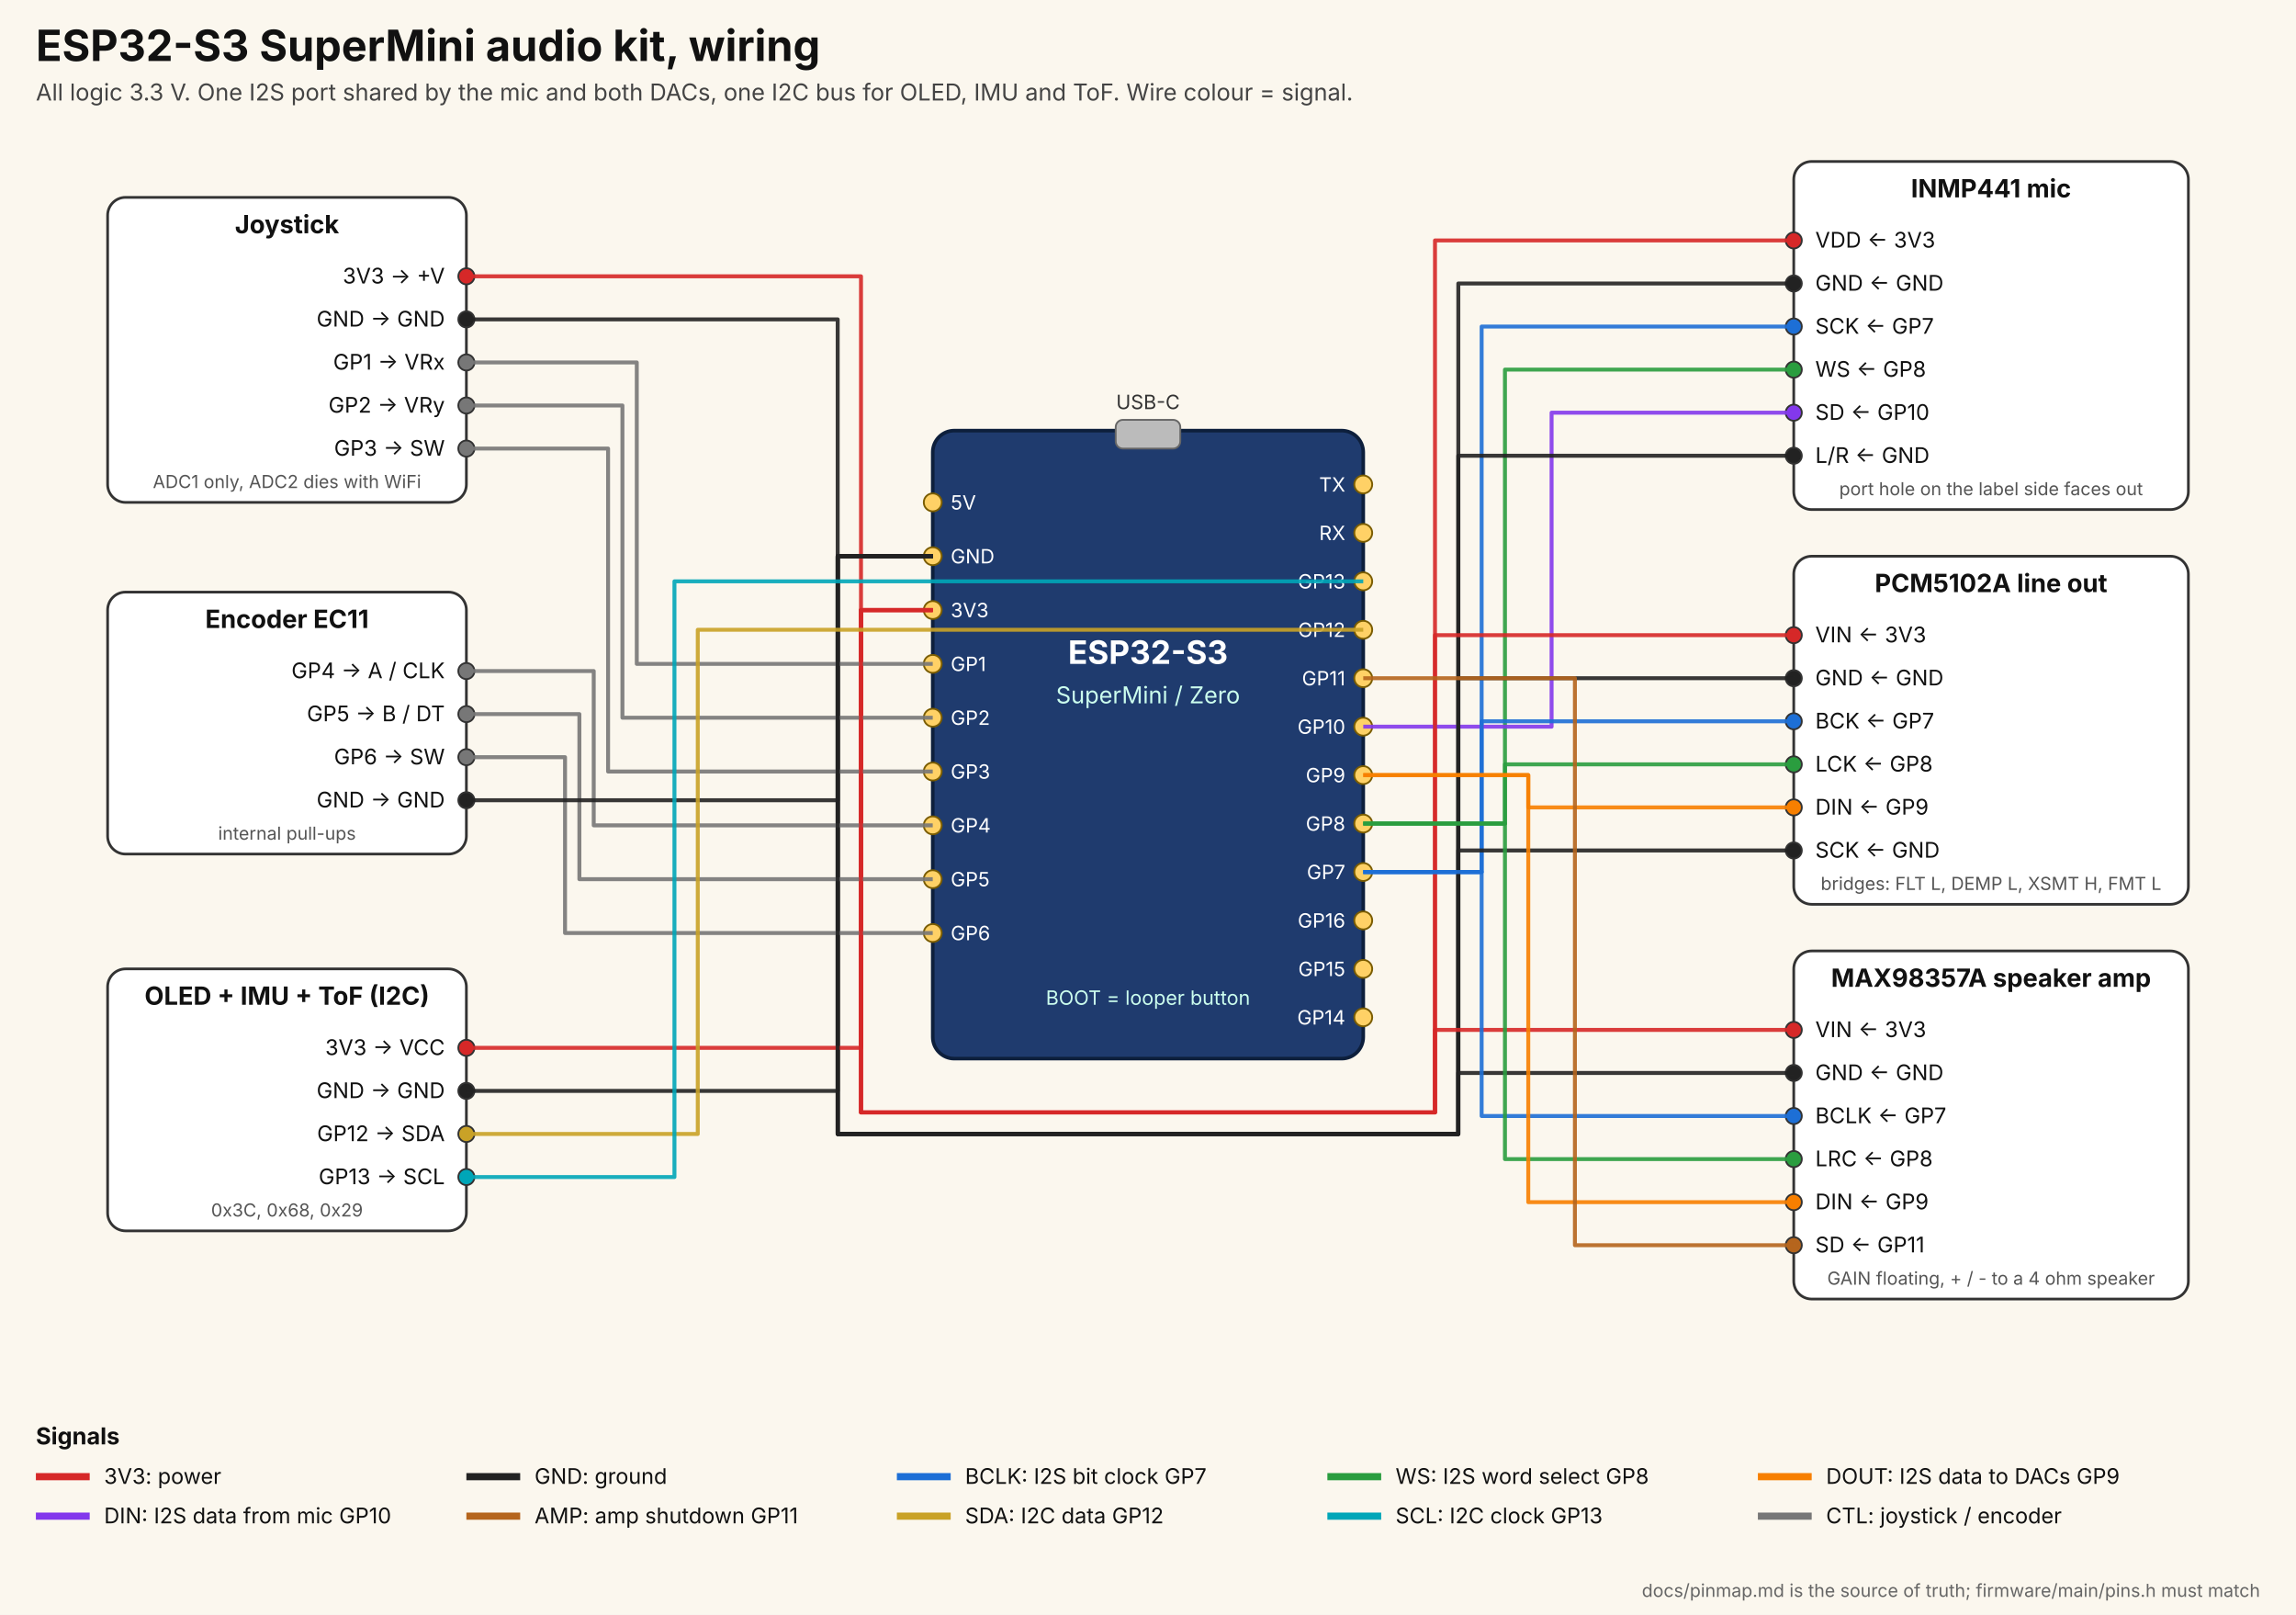
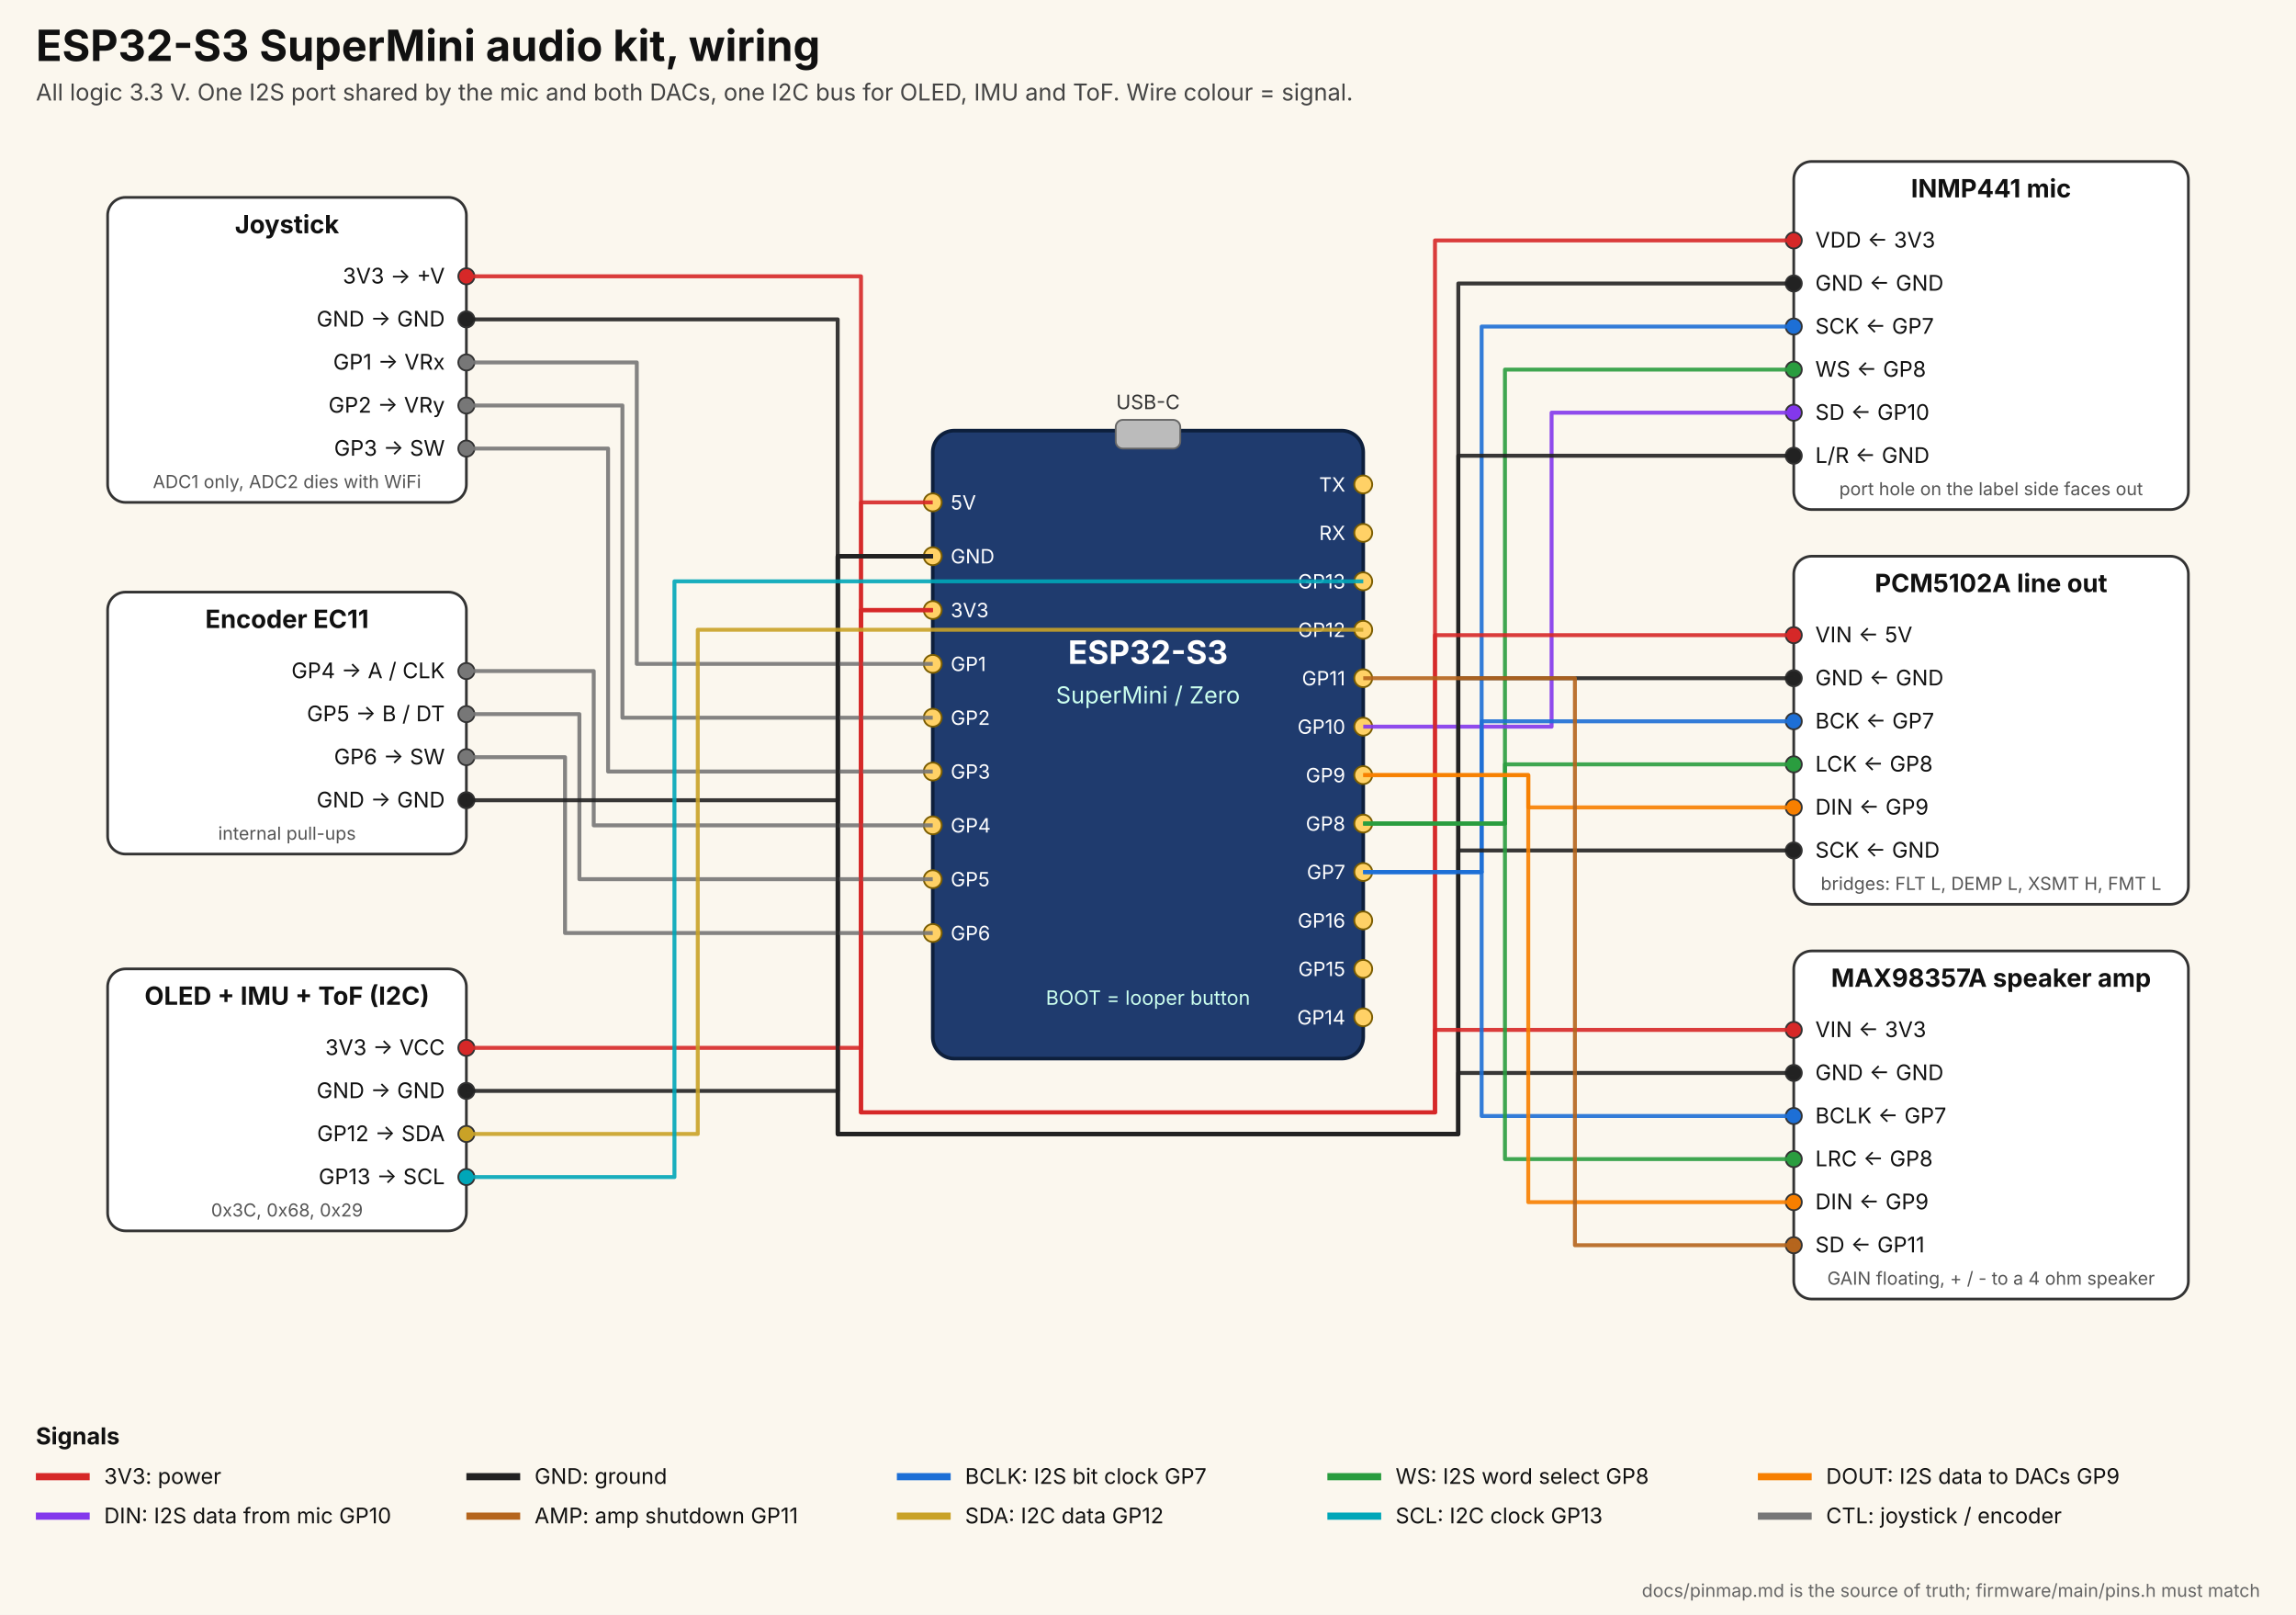
<svg xmlns="http://www.w3.org/2000/svg" width="1280" height="900" viewBox="0 0 1280 900">
  <rect width="1280" height="900" fill="#fbf7ee" />
  <text x="20" y="34" font-size="24" text-anchor="start" font-weight="bold" fill="#111" font-family="Inter, DejaVu Sans, sans-serif">ESP32-S3 SuperMini audio kit, wiring</text>
  <text x="20" y="56" font-size="13" text-anchor="start" font-weight="normal" fill="#444" font-family="Inter, DejaVu Sans, sans-serif">All logic 3.3 V. One I2S port shared by the mic and both DACs, one I2C bus for OLED, IMU and ToF. Wire colour = signal.</text>
  <rect x="520" y="240" width="240" height="350" rx="12" fill="#1f3b6e" stroke="#0d1f3c" stroke-width="2" />
  <rect x="622.0" y="234" width="36" height="16" rx="4" fill="#bbb" stroke="#666" />
  <text x="640.0" y="228" font-size="11" text-anchor="middle" font-weight="normal" fill="#333" font-family="Inter, DejaVu Sans, sans-serif">USB-C</text>
  <text x="640.0" y="370" font-size="18" text-anchor="middle" font-weight="bold" fill="#fff" font-family="Inter, DejaVu Sans, sans-serif">ESP32-S3</text>
  <text x="640.0" y="392" font-size="13" text-anchor="middle" font-weight="normal" fill="#cfe" font-family="Inter, DejaVu Sans, sans-serif">SuperMini / Zero</text>
  <text x="640.0" y="560" font-size="11" text-anchor="middle" font-weight="normal" fill="#cfe" font-family="Inter, DejaVu Sans, sans-serif">BOOT = looper button</text>
  <circle cx="520" cy="280" r="5" fill="#ffd166" stroke="#7a5c00" />
  <text x="530" y="284" font-size="11" text-anchor="start" font-weight="normal" fill="#fff" font-family="Inter, DejaVu Sans, sans-serif">5V</text>
  <circle cx="520" cy="310" r="5" fill="#ffd166" stroke="#7a5c00" />
  <text x="530" y="314" font-size="11" text-anchor="start" font-weight="normal" fill="#fff" font-family="Inter, DejaVu Sans, sans-serif">GND</text>
  <circle cx="520" cy="340" r="5" fill="#ffd166" stroke="#7a5c00" />
  <text x="530" y="344" font-size="11" text-anchor="start" font-weight="normal" fill="#fff" font-family="Inter, DejaVu Sans, sans-serif">3V3</text>
  <circle cx="520" cy="370" r="5" fill="#ffd166" stroke="#7a5c00" />
  <text x="530" y="374" font-size="11" text-anchor="start" font-weight="normal" fill="#fff" font-family="Inter, DejaVu Sans, sans-serif">GP1</text>
  <circle cx="520" cy="400" r="5" fill="#ffd166" stroke="#7a5c00" />
  <text x="530" y="404" font-size="11" text-anchor="start" font-weight="normal" fill="#fff" font-family="Inter, DejaVu Sans, sans-serif">GP2</text>
  <circle cx="520" cy="430" r="5" fill="#ffd166" stroke="#7a5c00" />
  <text x="530" y="434" font-size="11" text-anchor="start" font-weight="normal" fill="#fff" font-family="Inter, DejaVu Sans, sans-serif">GP3</text>
  <circle cx="520" cy="460" r="5" fill="#ffd166" stroke="#7a5c00" />
  <text x="530" y="464" font-size="11" text-anchor="start" font-weight="normal" fill="#fff" font-family="Inter, DejaVu Sans, sans-serif">GP4</text>
  <circle cx="520" cy="490" r="5" fill="#ffd166" stroke="#7a5c00" />
  <text x="530" y="494" font-size="11" text-anchor="start" font-weight="normal" fill="#fff" font-family="Inter, DejaVu Sans, sans-serif">GP5</text>
  <circle cx="520" cy="520" r="5" fill="#ffd166" stroke="#7a5c00" />
  <text x="530" y="524" font-size="11" text-anchor="start" font-weight="normal" fill="#fff" font-family="Inter, DejaVu Sans, sans-serif">GP6</text>
  <circle cx="760" cy="270" r="5" fill="#ffd166" stroke="#7a5c00" />
  <text x="750" y="274" font-size="11" text-anchor="end" font-weight="normal" fill="#fff" font-family="Inter, DejaVu Sans, sans-serif">TX</text>
  <circle cx="760" cy="297" r="5" fill="#ffd166" stroke="#7a5c00" />
  <text x="750" y="301" font-size="11" text-anchor="end" font-weight="normal" fill="#fff" font-family="Inter, DejaVu Sans, sans-serif">RX</text>
  <circle cx="760" cy="324" r="5" fill="#ffd166" stroke="#7a5c00" />
  <text x="750" y="328" font-size="11" text-anchor="end" font-weight="normal" fill="#fff" font-family="Inter, DejaVu Sans, sans-serif">GP13</text>
  <circle cx="760" cy="351" r="5" fill="#ffd166" stroke="#7a5c00" />
  <text x="750" y="355" font-size="11" text-anchor="end" font-weight="normal" fill="#fff" font-family="Inter, DejaVu Sans, sans-serif">GP12</text>
  <circle cx="760" cy="378" r="5" fill="#ffd166" stroke="#7a5c00" />
  <text x="750" y="382" font-size="11" text-anchor="end" font-weight="normal" fill="#fff" font-family="Inter, DejaVu Sans, sans-serif">GP11</text>
  <circle cx="760" cy="405" r="5" fill="#ffd166" stroke="#7a5c00" />
  <text x="750" y="409" font-size="11" text-anchor="end" font-weight="normal" fill="#fff" font-family="Inter, DejaVu Sans, sans-serif">GP10</text>
  <circle cx="760" cy="432" r="5" fill="#ffd166" stroke="#7a5c00" />
  <text x="750" y="436" font-size="11" text-anchor="end" font-weight="normal" fill="#fff" font-family="Inter, DejaVu Sans, sans-serif">GP9</text>
  <circle cx="760" cy="459" r="5" fill="#ffd166" stroke="#7a5c00" />
  <text x="750" y="463" font-size="11" text-anchor="end" font-weight="normal" fill="#fff" font-family="Inter, DejaVu Sans, sans-serif">GP8</text>
  <circle cx="760" cy="486" r="5" fill="#ffd166" stroke="#7a5c00" />
  <text x="750" y="490" font-size="11" text-anchor="end" font-weight="normal" fill="#fff" font-family="Inter, DejaVu Sans, sans-serif">GP7</text>
  <circle cx="760" cy="513" r="5" fill="#ffd166" stroke="#7a5c00" />
  <text x="750" y="517" font-size="11" text-anchor="end" font-weight="normal" fill="#fff" font-family="Inter, DejaVu Sans, sans-serif">GP16</text>
  <circle cx="760" cy="540" r="5" fill="#ffd166" stroke="#7a5c00" />
  <text x="750" y="544" font-size="11" text-anchor="end" font-weight="normal" fill="#fff" font-family="Inter, DejaVu Sans, sans-serif">GP15</text>
  <circle cx="760" cy="567" r="5" fill="#ffd166" stroke="#7a5c00" />
  <text x="750" y="571" font-size="11" text-anchor="end" font-weight="normal" fill="#fff" font-family="Inter, DejaVu Sans, sans-serif">GP14</text>
  <rect x="1000" y="90" width="220" height="194" rx="10" fill="#fff" stroke="#333" stroke-width="1.5" />
  <text x="1110.0" y="110" font-size="14" text-anchor="middle" font-weight="bold" fill="#111" font-family="Inter, DejaVu Sans, sans-serif">INMP441 mic</text>
  <circle cx="1000" cy="134" r="4.5" fill="#d62828" stroke="#333" />
  <text x="1012" y="138" font-size="12" text-anchor="start" font-weight="normal" fill="#111" font-family="Inter, DejaVu Sans, sans-serif">VDD  ←  3V3</text>
  <circle cx="1000" cy="158" r="4.5" fill="#222" stroke="#333" />
  <text x="1012" y="162" font-size="12" text-anchor="start" font-weight="normal" fill="#111" font-family="Inter, DejaVu Sans, sans-serif">GND  ←  GND</text>
  <circle cx="1000" cy="182" r="4.5" fill="#1d6fd6" stroke="#333" />
  <text x="1012" y="186" font-size="12" text-anchor="start" font-weight="normal" fill="#111" font-family="Inter, DejaVu Sans, sans-serif">SCK  ←  GP7</text>
  <circle cx="1000" cy="206" r="4.5" fill="#2a9d3f" stroke="#333" />
  <text x="1012" y="210" font-size="12" text-anchor="start" font-weight="normal" fill="#111" font-family="Inter, DejaVu Sans, sans-serif">WS  ←  GP8</text>
  <circle cx="1000" cy="230" r="4.5" fill="#8338ec" stroke="#333" />
  <text x="1012" y="234" font-size="12" text-anchor="start" font-weight="normal" fill="#111" font-family="Inter, DejaVu Sans, sans-serif">SD  ←  GP10</text>
  <circle cx="1000" cy="254" r="4.5" fill="#222" stroke="#333" />
  <text x="1012" y="258" font-size="12" text-anchor="start" font-weight="normal" fill="#111" font-family="Inter, DejaVu Sans, sans-serif">L/R  ←  GND</text>
  <text x="1110.0" y="276" font-size="10" text-anchor="middle" font-weight="normal" fill="#555" font-family="Inter, DejaVu Sans, sans-serif">port hole on the label side faces out</text>
  <rect x="1000" y="310" width="220" height="194" rx="10" fill="#fff" stroke="#333" stroke-width="1.5" />
  <text x="1110.0" y="330" font-size="14" text-anchor="middle" font-weight="bold" fill="#111" font-family="Inter, DejaVu Sans, sans-serif">PCM5102A line out</text>
  <circle cx="1000" cy="354" r="4.5" fill="#d62828" stroke="#333" />
-   <text x="1012" y="358" font-size="12" text-anchor="start" font-weight="normal" fill="#111" font-family="Inter, DejaVu Sans, sans-serif">VIN  ←  3V3</text>
+   <text x="1012" y="358" font-size="12" text-anchor="start" font-weight="normal" fill="#111" font-family="Inter, DejaVu Sans, sans-serif">VIN  ←  5V</text>
  <circle cx="1000" cy="378" r="4.5" fill="#222" stroke="#333" />
  <text x="1012" y="382" font-size="12" text-anchor="start" font-weight="normal" fill="#111" font-family="Inter, DejaVu Sans, sans-serif">GND  ←  GND</text>
  <circle cx="1000" cy="402" r="4.5" fill="#1d6fd6" stroke="#333" />
  <text x="1012" y="406" font-size="12" text-anchor="start" font-weight="normal" fill="#111" font-family="Inter, DejaVu Sans, sans-serif">BCK  ←  GP7</text>
  <circle cx="1000" cy="426" r="4.5" fill="#2a9d3f" stroke="#333" />
  <text x="1012" y="430" font-size="12" text-anchor="start" font-weight="normal" fill="#111" font-family="Inter, DejaVu Sans, sans-serif">LCK  ←  GP8</text>
  <circle cx="1000" cy="450" r="4.5" fill="#f77f00" stroke="#333" />
  <text x="1012" y="454" font-size="12" text-anchor="start" font-weight="normal" fill="#111" font-family="Inter, DejaVu Sans, sans-serif">DIN  ←  GP9</text>
  <circle cx="1000" cy="474" r="4.5" fill="#222" stroke="#333" />
  <text x="1012" y="478" font-size="12" text-anchor="start" font-weight="normal" fill="#111" font-family="Inter, DejaVu Sans, sans-serif">SCK  ←  GND</text>
  <text x="1110.0" y="496" font-size="10" text-anchor="middle" font-weight="normal" fill="#555" font-family="Inter, DejaVu Sans, sans-serif">bridges: FLT L, DEMP L, XSMT H, FMT L</text>
  <rect x="1000" y="530" width="220" height="194" rx="10" fill="#fff" stroke="#333" stroke-width="1.5" />
  <text x="1110.0" y="550" font-size="14" text-anchor="middle" font-weight="bold" fill="#111" font-family="Inter, DejaVu Sans, sans-serif">MAX98357A speaker amp</text>
  <circle cx="1000" cy="574" r="4.5" fill="#d62828" stroke="#333" />
  <text x="1012" y="578" font-size="12" text-anchor="start" font-weight="normal" fill="#111" font-family="Inter, DejaVu Sans, sans-serif">VIN  ←  3V3</text>
  <circle cx="1000" cy="598" r="4.5" fill="#222" stroke="#333" />
  <text x="1012" y="602" font-size="12" text-anchor="start" font-weight="normal" fill="#111" font-family="Inter, DejaVu Sans, sans-serif">GND  ←  GND</text>
  <circle cx="1000" cy="622" r="4.5" fill="#1d6fd6" stroke="#333" />
  <text x="1012" y="626" font-size="12" text-anchor="start" font-weight="normal" fill="#111" font-family="Inter, DejaVu Sans, sans-serif">BCLK  ←  GP7</text>
  <circle cx="1000" cy="646" r="4.5" fill="#2a9d3f" stroke="#333" />
  <text x="1012" y="650" font-size="12" text-anchor="start" font-weight="normal" fill="#111" font-family="Inter, DejaVu Sans, sans-serif">LRC  ←  GP8</text>
  <circle cx="1000" cy="670" r="4.5" fill="#f77f00" stroke="#333" />
  <text x="1012" y="674" font-size="12" text-anchor="start" font-weight="normal" fill="#111" font-family="Inter, DejaVu Sans, sans-serif">DIN  ←  GP9</text>
  <circle cx="1000" cy="694" r="4.5" fill="#b5651d" stroke="#333" />
  <text x="1012" y="698" font-size="12" text-anchor="start" font-weight="normal" fill="#111" font-family="Inter, DejaVu Sans, sans-serif">SD  ←  GP11</text>
  <text x="1110.0" y="716" font-size="10" text-anchor="middle" font-weight="normal" fill="#555" font-family="Inter, DejaVu Sans, sans-serif">GAIN floating, + / - to a 4 ohm speaker</text>
  <rect x="60" y="110" width="200" height="170" rx="10" fill="#fff" stroke="#333" stroke-width="1.5" />
  <text x="160.0" y="130" font-size="14" text-anchor="middle" font-weight="bold" fill="#111" font-family="Inter, DejaVu Sans, sans-serif">Joystick</text>
  <circle cx="260" cy="154" r="4.5" fill="#d62828" stroke="#333" />
  <text x="248" y="158" font-size="12" text-anchor="end" font-weight="normal" fill="#111" font-family="Inter, DejaVu Sans, sans-serif">3V3  →  +V</text>
  <circle cx="260" cy="178" r="4.5" fill="#222" stroke="#333" />
  <text x="248" y="182" font-size="12" text-anchor="end" font-weight="normal" fill="#111" font-family="Inter, DejaVu Sans, sans-serif">GND  →  GND</text>
  <circle cx="260" cy="202" r="4.5" fill="#777" stroke="#333" />
  <text x="248" y="206" font-size="12" text-anchor="end" font-weight="normal" fill="#111" font-family="Inter, DejaVu Sans, sans-serif">GP1  →  VRx</text>
  <circle cx="260" cy="226" r="4.5" fill="#777" stroke="#333" />
  <text x="248" y="230" font-size="12" text-anchor="end" font-weight="normal" fill="#111" font-family="Inter, DejaVu Sans, sans-serif">GP2  →  VRy</text>
  <circle cx="260" cy="250" r="4.5" fill="#777" stroke="#333" />
  <text x="248" y="254" font-size="12" text-anchor="end" font-weight="normal" fill="#111" font-family="Inter, DejaVu Sans, sans-serif">GP3  →  SW</text>
  <text x="160.0" y="272" font-size="10" text-anchor="middle" font-weight="normal" fill="#555" font-family="Inter, DejaVu Sans, sans-serif">ADC1 only, ADC2 dies with WiFi</text>
  <rect x="60" y="330" width="200" height="146" rx="10" fill="#fff" stroke="#333" stroke-width="1.5" />
  <text x="160.0" y="350" font-size="14" text-anchor="middle" font-weight="bold" fill="#111" font-family="Inter, DejaVu Sans, sans-serif">Encoder EC11</text>
  <circle cx="260" cy="374" r="4.5" fill="#777" stroke="#333" />
  <text x="248" y="378" font-size="12" text-anchor="end" font-weight="normal" fill="#111" font-family="Inter, DejaVu Sans, sans-serif">GP4  →  A / CLK</text>
  <circle cx="260" cy="398" r="4.5" fill="#777" stroke="#333" />
  <text x="248" y="402" font-size="12" text-anchor="end" font-weight="normal" fill="#111" font-family="Inter, DejaVu Sans, sans-serif">GP5  →  B / DT</text>
  <circle cx="260" cy="422" r="4.5" fill="#777" stroke="#333" />
  <text x="248" y="426" font-size="12" text-anchor="end" font-weight="normal" fill="#111" font-family="Inter, DejaVu Sans, sans-serif">GP6  →  SW</text>
  <circle cx="260" cy="446" r="4.5" fill="#222" stroke="#333" />
  <text x="248" y="450" font-size="12" text-anchor="end" font-weight="normal" fill="#111" font-family="Inter, DejaVu Sans, sans-serif">GND  →  GND</text>
  <text x="160.0" y="468" font-size="10" text-anchor="middle" font-weight="normal" fill="#555" font-family="Inter, DejaVu Sans, sans-serif">internal pull-ups</text>
  <rect x="60" y="540" width="200" height="146" rx="10" fill="#fff" stroke="#333" stroke-width="1.5" />
  <text x="160.0" y="560" font-size="14" text-anchor="middle" font-weight="bold" fill="#111" font-family="Inter, DejaVu Sans, sans-serif">OLED + IMU + ToF (I2C)</text>
  <circle cx="260" cy="584" r="4.5" fill="#d62828" stroke="#333" />
  <text x="248" y="588" font-size="12" text-anchor="end" font-weight="normal" fill="#111" font-family="Inter, DejaVu Sans, sans-serif">3V3  →  VCC</text>
  <circle cx="260" cy="608" r="4.5" fill="#222" stroke="#333" />
  <text x="248" y="612" font-size="12" text-anchor="end" font-weight="normal" fill="#111" font-family="Inter, DejaVu Sans, sans-serif">GND  →  GND</text>
  <circle cx="260" cy="632" r="4.5" fill="#c9a227" stroke="#333" />
  <text x="248" y="636" font-size="12" text-anchor="end" font-weight="normal" fill="#111" font-family="Inter, DejaVu Sans, sans-serif">GP12  →  SDA</text>
  <circle cx="260" cy="656" r="4.5" fill="#00a6b8" stroke="#333" />
  <text x="248" y="660" font-size="12" text-anchor="end" font-weight="normal" fill="#111" font-family="Inter, DejaVu Sans, sans-serif">GP13  →  SCL</text>
  <text x="160.0" y="678" font-size="10" text-anchor="middle" font-weight="normal" fill="#555" font-family="Inter, DejaVu Sans, sans-serif">0x3C, 0x68, 0x29</text>
  <polyline points="520,340 480,340 480,620 800,620 800,134 1000,134" fill="none" stroke="#d62828" stroke-width="2.2" stroke-linejoin="round" opacity="0.9" />
  <polyline points="520,310 467,310 467,632 813,632 813,158 1000,158" fill="none" stroke="#222" stroke-width="2.2" stroke-linejoin="round" opacity="0.9" />
  <polyline points="760,486 826,486 826,182 1000,182" fill="none" stroke="#1d6fd6" stroke-width="2.2" stroke-linejoin="round" opacity="0.9" />
  <polyline points="760,459 839,459 839,206 1000,206" fill="none" stroke="#2a9d3f" stroke-width="2.2" stroke-linejoin="round" opacity="0.9" />
  <polyline points="760,405 865,405 865,230 1000,230" fill="none" stroke="#8338ec" stroke-width="2.2" stroke-linejoin="round" opacity="0.9" />
  <polyline points="520,310 467,310 467,632 813,632 813,254 1000,254" fill="none" stroke="#222" stroke-width="2.2" stroke-linejoin="round" opacity="0.9" />
-   <polyline points="520,340 480,340 480,620 800,620 800,354 1000,354" fill="none" stroke="#d62828" stroke-width="2.2" stroke-linejoin="round" opacity="0.9" />
+   <polyline points="520,280 480,280 480,620 800,620 800,354 1000,354" fill="none" stroke="#d62828" stroke-width="2.2" stroke-linejoin="round" opacity="0.9" />
  <polyline points="520,310 467,310 467,632 813,632 813,378 1000,378" fill="none" stroke="#222" stroke-width="2.2" stroke-linejoin="round" opacity="0.9" />
  <polyline points="760,486 826,486 826,402 1000,402" fill="none" stroke="#1d6fd6" stroke-width="2.2" stroke-linejoin="round" opacity="0.9" />
  <polyline points="760,459 839,459 839,426 1000,426" fill="none" stroke="#2a9d3f" stroke-width="2.2" stroke-linejoin="round" opacity="0.9" />
  <polyline points="760,432 852,432 852,450 1000,450" fill="none" stroke="#f77f00" stroke-width="2.2" stroke-linejoin="round" opacity="0.9" />
  <polyline points="520,310 467,310 467,632 813,632 813,474 1000,474" fill="none" stroke="#222" stroke-width="2.2" stroke-linejoin="round" opacity="0.9" />
  <polyline points="520,340 480,340 480,620 800,620 800,574 1000,574" fill="none" stroke="#d62828" stroke-width="2.2" stroke-linejoin="round" opacity="0.9" />
  <polyline points="520,310 467,310 467,632 813,632 813,598 1000,598" fill="none" stroke="#222" stroke-width="2.2" stroke-linejoin="round" opacity="0.9" />
  <polyline points="760,486 826,486 826,622 1000,622" fill="none" stroke="#1d6fd6" stroke-width="2.2" stroke-linejoin="round" opacity="0.9" />
  <polyline points="760,459 839,459 839,646 1000,646" fill="none" stroke="#2a9d3f" stroke-width="2.2" stroke-linejoin="round" opacity="0.9" />
  <polyline points="760,432 852,432 852,670 1000,670" fill="none" stroke="#f77f00" stroke-width="2.2" stroke-linejoin="round" opacity="0.9" />
  <polyline points="760,378 878,378 878,694 1000,694" fill="none" stroke="#b5651d" stroke-width="2.2" stroke-linejoin="round" opacity="0.9" />
  <polyline points="520,340 480,340 480,154 260,154" fill="none" stroke="#d62828" stroke-width="2.2" stroke-linejoin="round" opacity="0.9" />
  <polyline points="520,310 467,310 467,178 260,178" fill="none" stroke="#222" stroke-width="2.2" stroke-linejoin="round" opacity="0.9" />
  <polyline points="520,370 355,370 355,202 260,202" fill="none" stroke="#777" stroke-width="2.2" stroke-linejoin="round" opacity="0.9" />
  <polyline points="520,400 347,400 347,226 260,226" fill="none" stroke="#777" stroke-width="2.2" stroke-linejoin="round" opacity="0.9" />
  <polyline points="520,430 339,430 339,250 260,250" fill="none" stroke="#777" stroke-width="2.2" stroke-linejoin="round" opacity="0.9" />
  <polyline points="520,460 331,460 331,374 260,374" fill="none" stroke="#777" stroke-width="2.2" stroke-linejoin="round" opacity="0.9" />
  <polyline points="520,490 323,490 323,398 260,398" fill="none" stroke="#777" stroke-width="2.2" stroke-linejoin="round" opacity="0.9" />
  <polyline points="520,520 315,520 315,422 260,422" fill="none" stroke="#777" stroke-width="2.2" stroke-linejoin="round" opacity="0.9" />
  <polyline points="520,310 467,310 467,446 260,446" fill="none" stroke="#222" stroke-width="2.2" stroke-linejoin="round" opacity="0.9" />
  <polyline points="520,340 480,340 480,584 260,584" fill="none" stroke="#d62828" stroke-width="2.2" stroke-linejoin="round" opacity="0.9" />
  <polyline points="520,310 467,310 467,608 260,608" fill="none" stroke="#222" stroke-width="2.2" stroke-linejoin="round" opacity="0.9" />
  <polyline points="760,351 389,351 389,632 260,632" fill="none" stroke="#c9a227" stroke-width="2.2" stroke-linejoin="round" opacity="0.9" />
  <polyline points="760,324 376,324 376,656 260,656" fill="none" stroke="#00a6b8" stroke-width="2.2" stroke-linejoin="round" opacity="0.9" />
  <text x="20" y="805" font-size="13" text-anchor="start" font-weight="bold" fill="#111" font-family="Inter, DejaVu Sans, sans-serif">Signals</text>
  <line x1="20" y1="823" x2="50" y2="823" stroke="#d62828" stroke-width="4" />
  <text x="58" y="827" font-size="12" text-anchor="start" font-weight="normal" fill="#111" font-family="Inter, DejaVu Sans, sans-serif">3V3: power</text>
  <line x1="260" y1="823" x2="290" y2="823" stroke="#222" stroke-width="4" />
  <text x="298" y="827" font-size="12" text-anchor="start" font-weight="normal" fill="#111" font-family="Inter, DejaVu Sans, sans-serif">GND: ground</text>
  <line x1="500" y1="823" x2="530" y2="823" stroke="#1d6fd6" stroke-width="4" />
  <text x="538" y="827" font-size="12" text-anchor="start" font-weight="normal" fill="#111" font-family="Inter, DejaVu Sans, sans-serif">BCLK: I2S bit clock GP7</text>
  <line x1="740" y1="823" x2="770" y2="823" stroke="#2a9d3f" stroke-width="4" />
  <text x="778" y="827" font-size="12" text-anchor="start" font-weight="normal" fill="#111" font-family="Inter, DejaVu Sans, sans-serif">WS: I2S word select GP8</text>
  <line x1="980" y1="823" x2="1010" y2="823" stroke="#f77f00" stroke-width="4" />
  <text x="1018" y="827" font-size="12" text-anchor="start" font-weight="normal" fill="#111" font-family="Inter, DejaVu Sans, sans-serif">DOUT: I2S data to DACs GP9</text>
  <line x1="20" y1="845" x2="50" y2="845" stroke="#8338ec" stroke-width="4" />
  <text x="58" y="849" font-size="12" text-anchor="start" font-weight="normal" fill="#111" font-family="Inter, DejaVu Sans, sans-serif">DIN: I2S data from mic GP10</text>
  <line x1="260" y1="845" x2="290" y2="845" stroke="#b5651d" stroke-width="4" />
  <text x="298" y="849" font-size="12" text-anchor="start" font-weight="normal" fill="#111" font-family="Inter, DejaVu Sans, sans-serif">AMP: amp shutdown GP11</text>
  <line x1="500" y1="845" x2="530" y2="845" stroke="#c9a227" stroke-width="4" />
  <text x="538" y="849" font-size="12" text-anchor="start" font-weight="normal" fill="#111" font-family="Inter, DejaVu Sans, sans-serif">SDA: I2C data GP12</text>
  <line x1="740" y1="845" x2="770" y2="845" stroke="#00a6b8" stroke-width="4" />
  <text x="778" y="849" font-size="12" text-anchor="start" font-weight="normal" fill="#111" font-family="Inter, DejaVu Sans, sans-serif">SCL: I2C clock GP13</text>
  <line x1="980" y1="845" x2="1010" y2="845" stroke="#777" stroke-width="4" />
  <text x="1018" y="849" font-size="12" text-anchor="start" font-weight="normal" fill="#111" font-family="Inter, DejaVu Sans, sans-serif">CTL: joystick / encoder</text>
  <text x="1260" y="890" font-size="10" text-anchor="end" font-weight="normal" fill="#666" font-family="Inter, DejaVu Sans, sans-serif">docs/pinmap.md is the source of truth; firmware/main/pins.h must match</text>
</svg>
